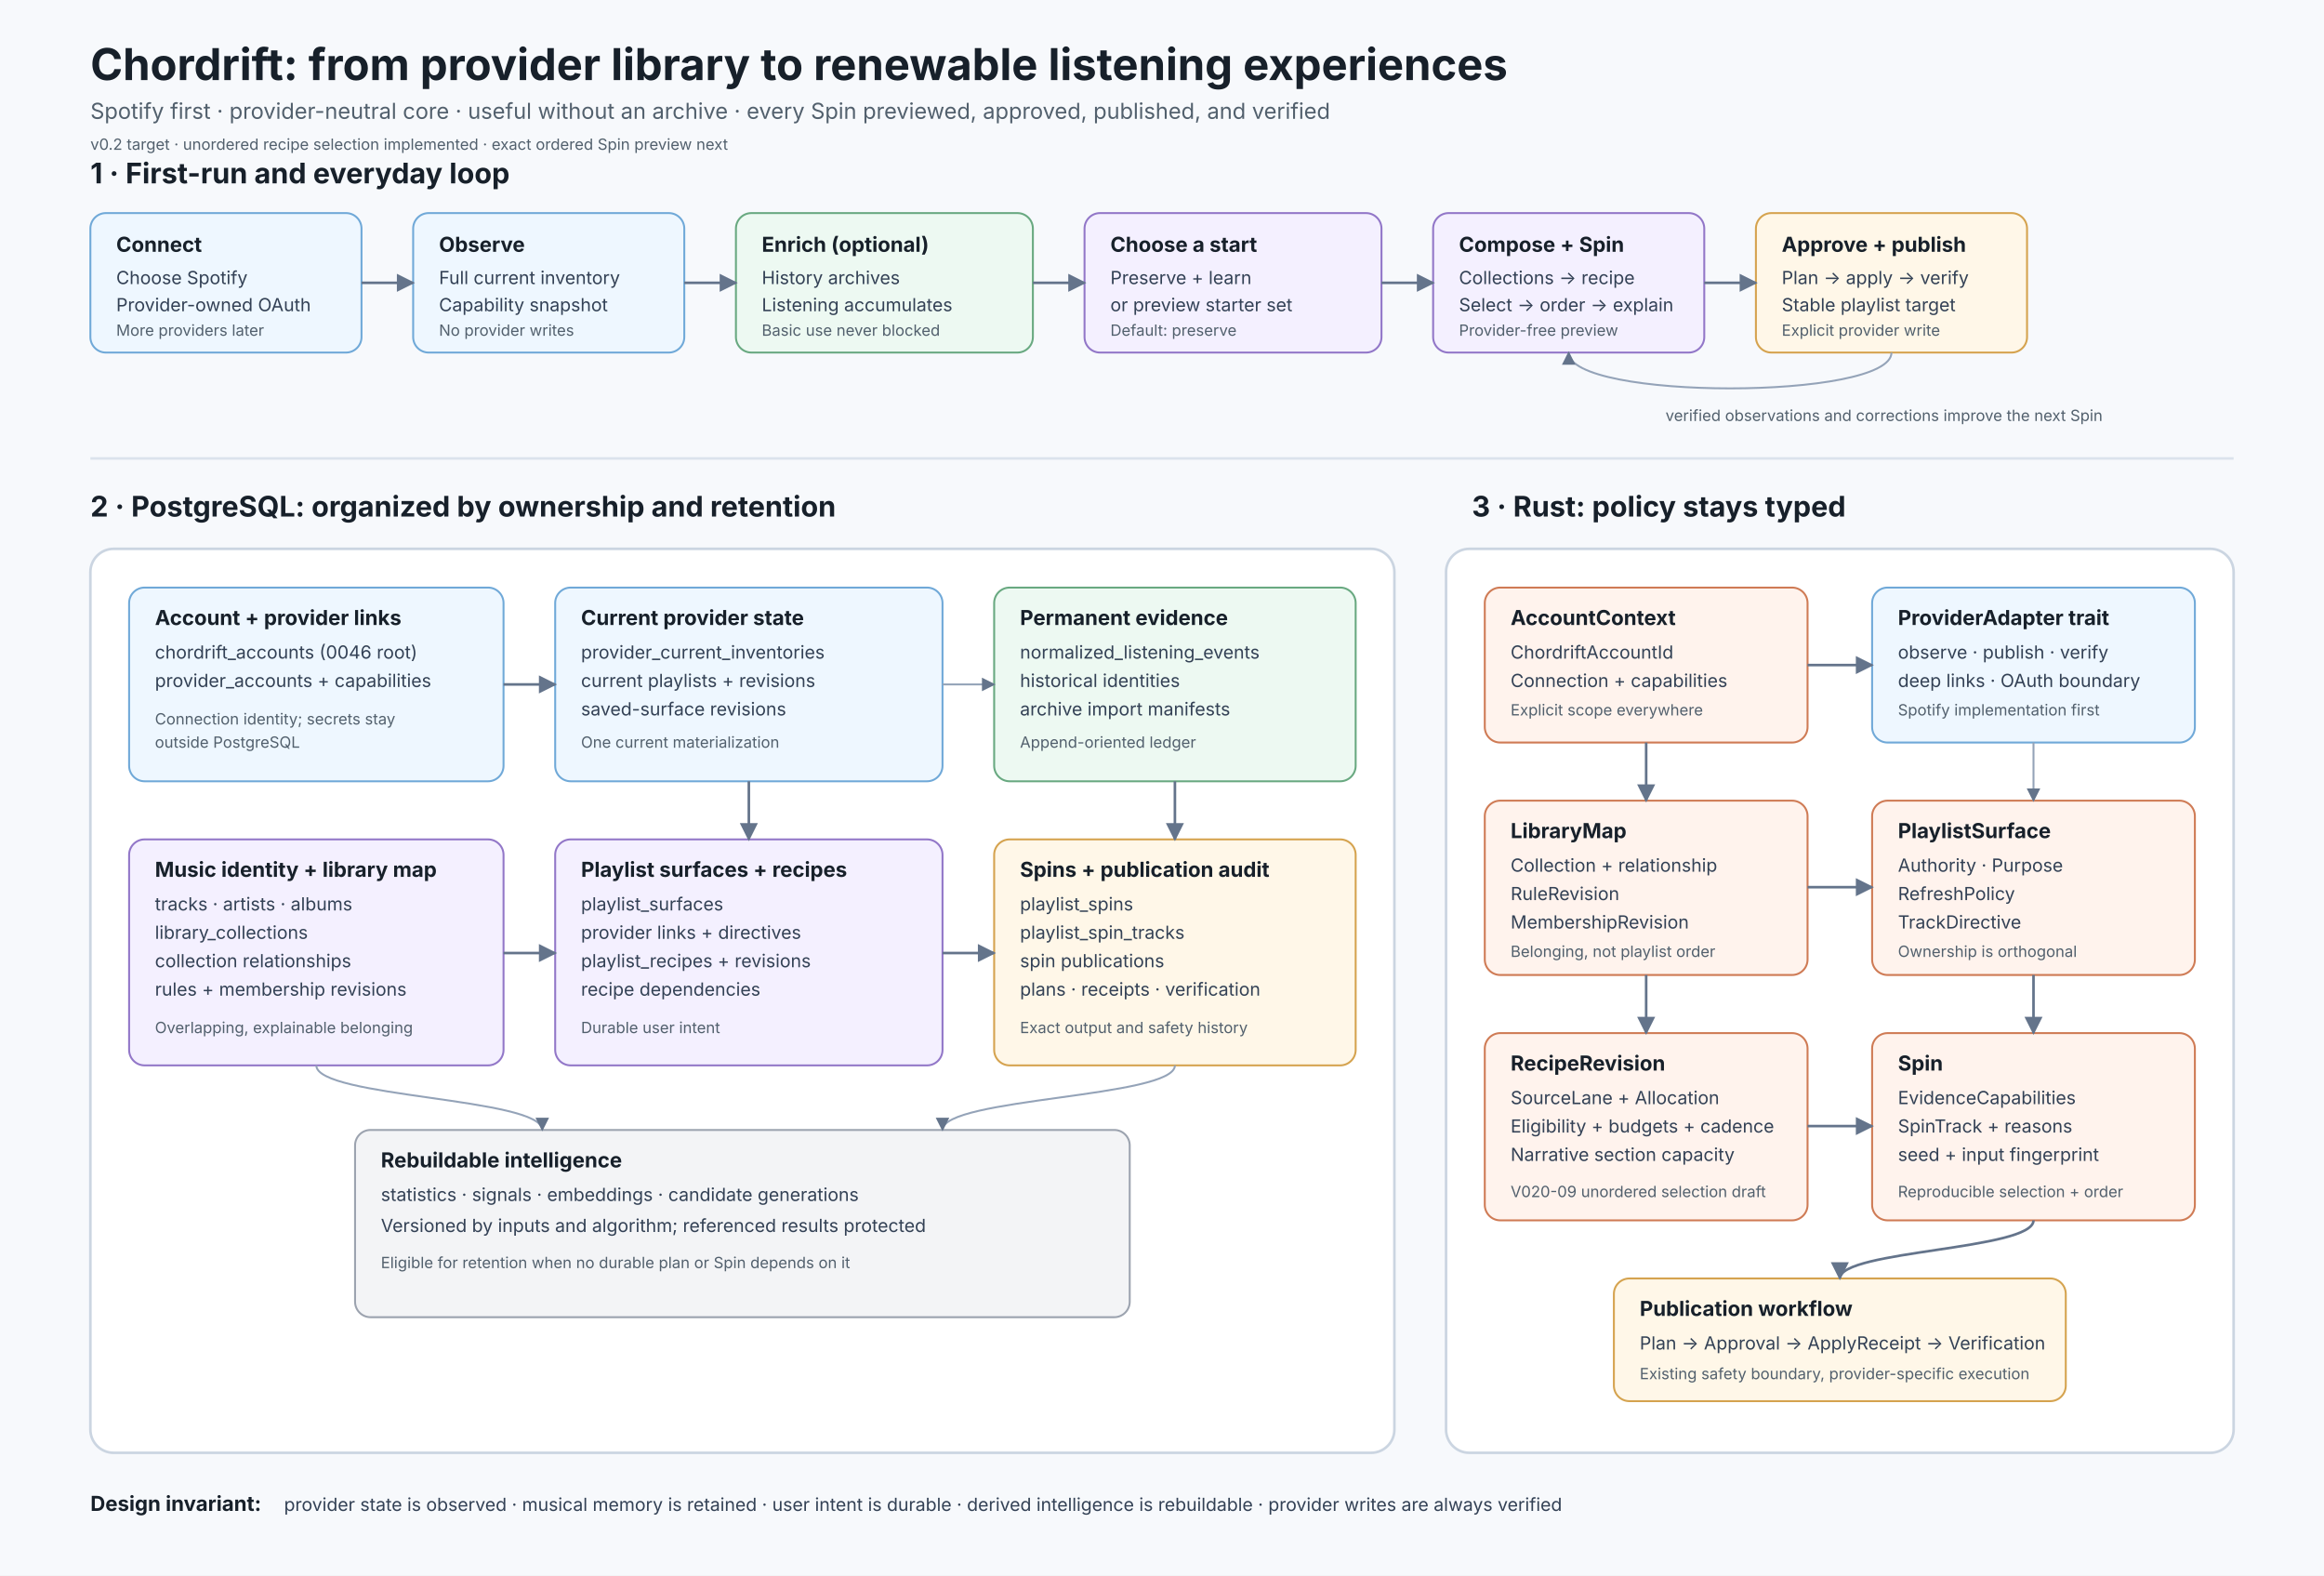
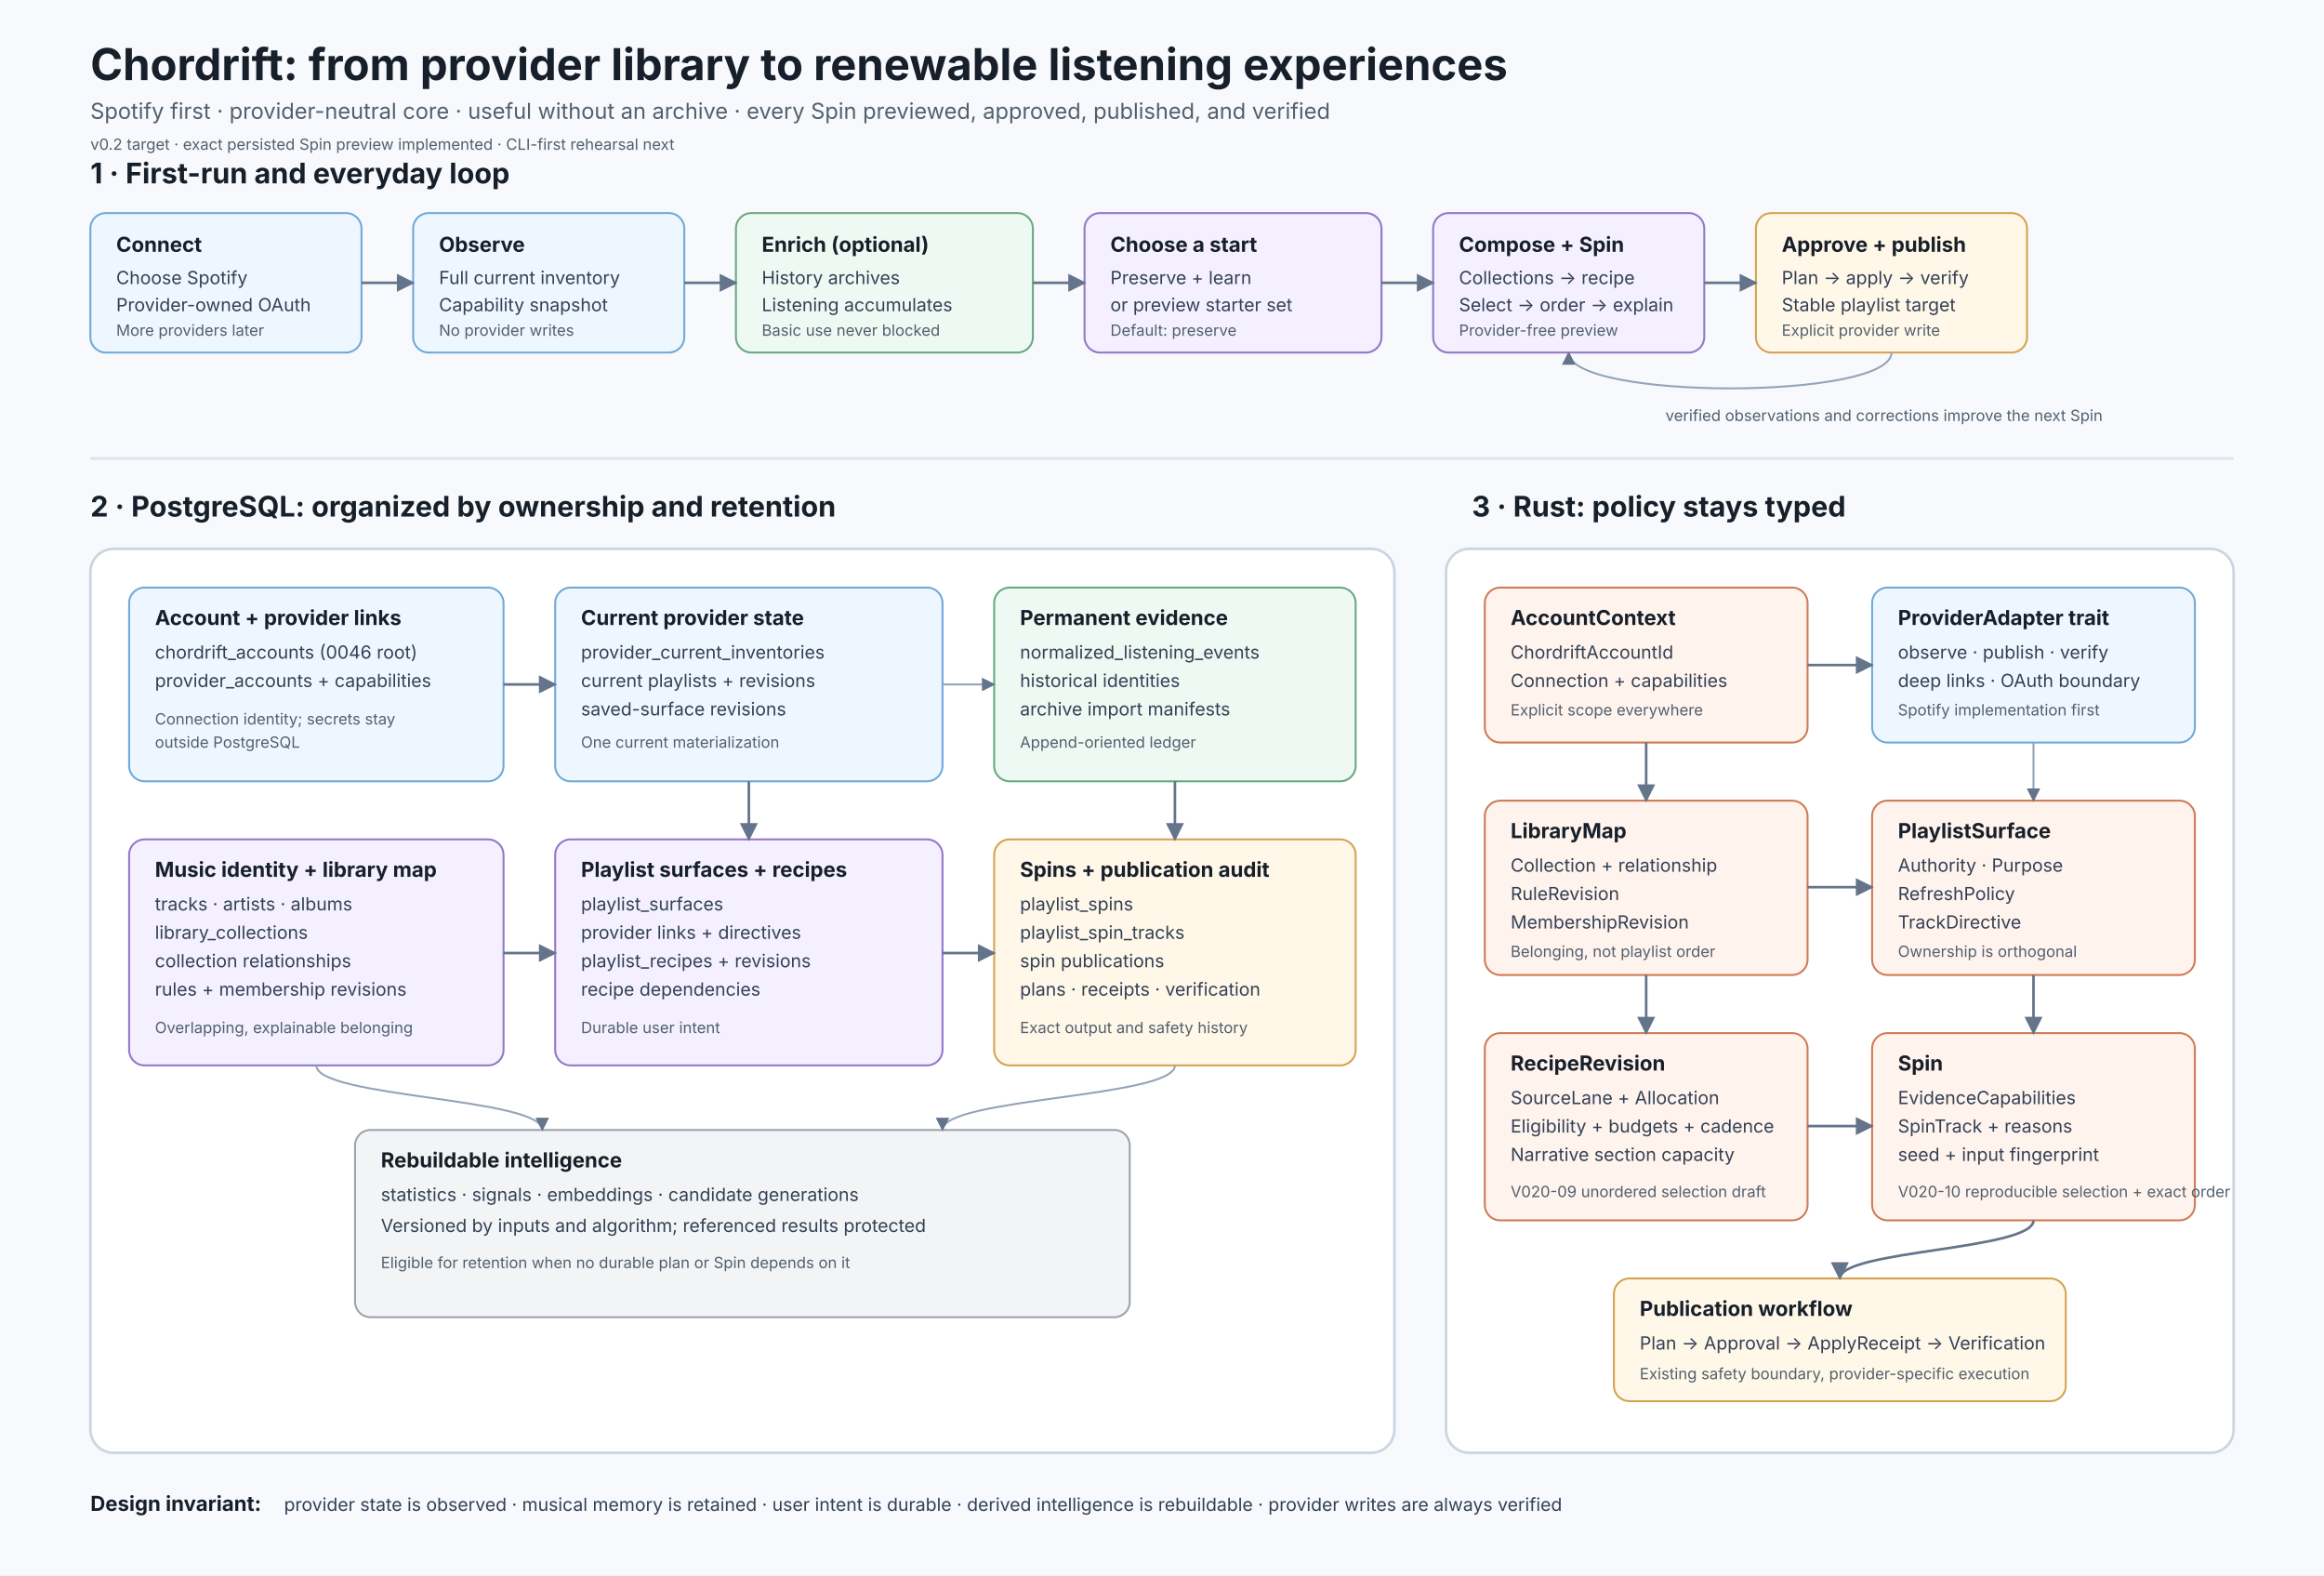
<svg xmlns="http://www.w3.org/2000/svg" width="1800" height="1220" viewBox="0 0 1800 1220" role="img" aria-labelledby="title desc">
  <defs>
    <style>
      text { font-family: ui-sans-serif, -apple-system, BlinkMacSystemFont, "Segoe UI", sans-serif; fill: #17202a; }
      .title { font-size: 34px; font-weight: 700; }
      .subtitle { font-size: 17px; fill: #52606d; }
      .section { font-size: 22px; font-weight: 700; }
      .label { font-size: 16px; font-weight: 700; }
      .body { font-size: 14px; fill: #334155; }
      .small { font-size: 12px; fill: #52606d; }
      .panel { fill: #ffffff; stroke: #cbd5e1; stroke-width: 2; rx: 18; }
      .node { fill: #f8fafc; stroke: #cbd5e1; stroke-width: 1.5; rx: 12; }
      .provider { fill: #eef7ff; stroke: #70a9d8; }
      .intent { fill: #f4f0ff; stroke: #9277c8; }
      .evidence { fill: #edf9f2; stroke: #69a981; }
      .audit { fill: #fff7e8; stroke: #d5a34f; }
      .cache { fill: #f3f4f6; stroke: #9ca3af; }
      .rust { fill: #fff3ed; stroke: #cf7b55; }
      .arrow { fill: none; stroke: #64748b; stroke-width: 2; marker-end: url(#arrow); }
      .soft-arrow { fill: none; stroke: #94a3b8; stroke-width: 1.5; marker-end: url(#arrow); }
      .divider { stroke: #dbe3ec; stroke-width: 2; }
    </style>
    <marker id="arrow" viewBox="0 0 10 10" refX="9" refY="5" markerWidth="7" markerHeight="7" orient="auto-start-reverse">
      <path d="M 0 0 L 10 5 L 0 10 z" fill="#64748b" />
    </marker>
  </defs>
  <rect width="1800" height="1220" fill="#f7f9fc" />
  <text x="70" y="62" class="title">Chordrift: from provider library to renewable listening experiences</text>
  <text x="70" y="92" class="subtitle">Spotify first · provider-neutral core · useful without an archive · every Spin previewed, approved, published, and verified</text>
-   <text x="70" y="116" class="small">v0.2 target · unordered recipe selection implemented · exact ordered Spin preview next</text>
+   <text x="70" y="116" class="small">v0.2 target · exact persisted Spin preview implemented · CLI-first rehearsal next</text>
  <text x="70" y="142" class="section">1 · First-run and everyday loop</text>
  <g>
    <rect x="70" y="165" width="210" height="108" class="node provider" />
    <text x="90" y="195" class="label">Connect</text>
    <text x="90" y="220" class="body">Choose Spotify</text>
    <text x="90" y="241" class="body">Provider-owned OAuth</text>
    <text x="90" y="260" class="small">More providers later</text>
    <rect x="320" y="165" width="210" height="108" class="node provider" />
    <text x="340" y="195" class="label">Observe</text>
    <text x="340" y="220" class="body">Full current inventory</text>
    <text x="340" y="241" class="body">Capability snapshot</text>
    <text x="340" y="260" class="small">No provider writes</text>
    <rect x="570" y="165" width="230" height="108" class="node evidence" />
    <text x="590" y="195" class="label">Enrich (optional)</text>
    <text x="590" y="220" class="body">History archives</text>
    <text x="590" y="241" class="body">Listening accumulates</text>
    <text x="590" y="260" class="small">Basic use never blocked</text>
    <rect x="840" y="165" width="230" height="108" class="node intent" />
    <text x="860" y="195" class="label">Choose a start</text>
    <text x="860" y="220" class="body">Preserve + learn</text>
    <text x="860" y="241" class="body">or preview starter set</text>
    <text x="860" y="260" class="small">Default: preserve</text>
    <rect x="1110" y="165" width="210" height="108" class="node intent" />
    <text x="1130" y="195" class="label">Compose + Spin</text>
    <text x="1130" y="220" class="body">Collections → recipe</text>
    <text x="1130" y="241" class="body">Select → order → explain</text>
    <text x="1130" y="260" class="small">Provider-free preview</text>
    <rect x="1360" y="165" width="210" height="108" class="node audit" />
    <text x="1380" y="195" class="label">Approve + publish</text>
    <text x="1380" y="220" class="body">Plan → apply → verify</text>
    <text x="1380" y="241" class="body">Stable playlist target</text>
    <text x="1380" y="260" class="small">Explicit provider write</text>
    <path d="M280 219 H320" class="arrow" />
    <path d="M530 219 H570" class="arrow" />
    <path d="M800 219 H840" class="arrow" />
    <path d="M1070 219 H1110" class="arrow" />
    <path d="M1320 219 H1360" class="arrow" />
    <path d="M1465 273 C1465 310 1215 310 1215 273" class="soft-arrow" />
    <text x="1290" y="326" class="small">verified observations and corrections improve the next Spin</text>
  </g>
  <line x1="70" y1="355" x2="1730" y2="355" class="divider" />
  <text x="70" y="400" class="section">2 · PostgreSQL: organized by ownership and retention</text>
  <g>
    <rect x="70" y="425" width="1010" height="700" class="panel" />
    <rect x="100" y="455" width="290" height="150" class="node provider" />
    <text x="120" y="484" class="label">Account + provider links</text>
    <text x="120" y="510" class="body">chordrift_accounts (0046 root)</text>
    <text x="120" y="532" class="body">provider_accounts + capabilities</text>
    <text x="120" y="561" class="small">Connection identity; secrets stay</text>
    <text x="120" y="579" class="small">outside PostgreSQL</text>
    <rect x="430" y="455" width="300" height="150" class="node provider" />
    <text x="450" y="484" class="label">Current provider state</text>
    <text x="450" y="510" class="body">provider_current_inventories</text>
    <text x="450" y="532" class="body">current playlists + revisions</text>
    <text x="450" y="554" class="body">saved-surface revisions</text>
    <text x="450" y="579" class="small">One current materialization</text>
    <rect x="770" y="455" width="280" height="150" class="node evidence" />
    <text x="790" y="484" class="label">Permanent evidence</text>
    <text x="790" y="510" class="body">normalized_listening_events</text>
    <text x="790" y="532" class="body">historical identities</text>
    <text x="790" y="554" class="body">archive import manifests</text>
    <text x="790" y="579" class="small">Append-oriented ledger</text>
    <rect x="100" y="650" width="290" height="175" class="node intent" />
    <text x="120" y="679" class="label">Music identity + library map</text>
    <text x="120" y="705" class="body">tracks · artists · albums</text>
    <text x="120" y="727" class="body">library_collections</text>
    <text x="120" y="749" class="body">collection relationships</text>
    <text x="120" y="771" class="body">rules + membership revisions</text>
    <text x="120" y="800" class="small">Overlapping, explainable belonging</text>
    <rect x="430" y="650" width="300" height="175" class="node intent" />
    <text x="450" y="679" class="label">Playlist surfaces + recipes</text>
    <text x="450" y="705" class="body">playlist_surfaces</text>
    <text x="450" y="727" class="body">provider links + directives</text>
    <text x="450" y="749" class="body">playlist_recipes + revisions</text>
    <text x="450" y="771" class="body">recipe dependencies</text>
    <text x="450" y="800" class="small">Durable user intent</text>
    <rect x="770" y="650" width="280" height="175" class="node audit" />
    <text x="790" y="679" class="label">Spins + publication audit</text>
    <text x="790" y="705" class="body">playlist_spins</text>
    <text x="790" y="727" class="body">playlist_spin_tracks</text>
    <text x="790" y="749" class="body">spin publications</text>
    <text x="790" y="771" class="body">plans · receipts · verification</text>
    <text x="790" y="800" class="small">Exact output and safety history</text>
    <rect x="275" y="875" width="600" height="145" class="node cache" />
    <text x="295" y="904" class="label">Rebuildable intelligence</text>
    <text x="295" y="930" class="body">statistics · signals · embeddings · candidate generations</text>
    <text x="295" y="954" class="body">Versioned by inputs and algorithm; referenced results protected</text>
    <text x="295" y="982" class="small">Eligible for retention when no durable plan or Spin depends on it</text>
    <path d="M390 530 H430" class="arrow" />
    <path d="M730 530 H770" class="soft-arrow" />
    <path d="M580 605 V650" class="arrow" />
    <path d="M910 605 V650" class="arrow" />
    <path d="M390 738 H430" class="arrow" />
    <path d="M730 738 H770" class="arrow" />
    <path d="M245 825 C245 850 420 850 420 875" class="soft-arrow" />
    <path d="M910 825 C910 850 730 850 730 875" class="soft-arrow" />
  </g>
  <text x="1140" y="400" class="section">3 · Rust: policy stays typed</text>
  <g>
    <rect x="1120" y="425" width="610" height="700" class="panel" />
    <rect x="1150" y="455" width="250" height="120" class="node rust" />
    <text x="1170" y="484" class="label">AccountContext</text>
    <text x="1170" y="510" class="body">ChordriftAccountId</text>
    <text x="1170" y="532" class="body">Connection + capabilities</text>
    <text x="1170" y="554" class="small">Explicit scope everywhere</text>
    <rect x="1450" y="455" width="250" height="120" class="node provider" />
    <text x="1470" y="484" class="label">ProviderAdapter trait</text>
    <text x="1470" y="510" class="body">observe · publish · verify</text>
    <text x="1470" y="532" class="body">deep links · OAuth boundary</text>
    <text x="1470" y="554" class="small">Spotify implementation first</text>
    <rect x="1150" y="620" width="250" height="135" class="node rust" />
    <text x="1170" y="649" class="label">LibraryMap</text>
    <text x="1170" y="675" class="body">Collection + relationship</text>
    <text x="1170" y="697" class="body">RuleRevision</text>
    <text x="1170" y="719" class="body">MembershipRevision</text>
    <text x="1170" y="741" class="small">Belonging, not playlist order</text>
    <rect x="1450" y="620" width="250" height="135" class="node rust" />
    <text x="1470" y="649" class="label">PlaylistSurface</text>
    <text x="1470" y="675" class="body">Authority · Purpose</text>
    <text x="1470" y="697" class="body">RefreshPolicy</text>
    <text x="1470" y="719" class="body">TrackDirective</text>
    <text x="1470" y="741" class="small">Ownership is orthogonal</text>
    <rect x="1150" y="800" width="250" height="145" class="node rust" />
    <text x="1170" y="829" class="label">RecipeRevision</text>
    <text x="1170" y="855" class="body">SourceLane + Allocation</text>
    <text x="1170" y="877" class="body">Eligibility + budgets + cadence</text>
    <text x="1170" y="899" class="body">Narrative section capacity</text>
    <text x="1170" y="927" class="small">V020-09 unordered selection draft</text>
    <rect x="1450" y="800" width="250" height="145" class="node rust" />
    <text x="1470" y="829" class="label">Spin</text>
    <text x="1470" y="855" class="body">EvidenceCapabilities</text>
    <text x="1470" y="877" class="body">SpinTrack + reasons</text>
    <text x="1470" y="899" class="body">seed + input fingerprint</text>
-     <text x="1470" y="927" class="small">Reproducible selection + order</text>
+     <text x="1470" y="927" class="small">V020-10 reproducible selection + exact order</text>
    <rect x="1250" y="990" width="350" height="95" class="node audit" />
    <text x="1270" y="1019" class="label">Publication workflow</text>
    <text x="1270" y="1045" class="body">Plan → Approval → ApplyReceipt → Verification</text>
    <text x="1270" y="1068" class="small">Existing safety boundary, provider-specific execution</text>
    <path d="M1400 515 H1450" class="arrow" />
    <path d="M1275 575 V620" class="arrow" />
    <path d="M1575 575 V620" class="soft-arrow" />
    <path d="M1400 687 H1450" class="arrow" />
    <path d="M1275 755 V800" class="arrow" />
    <path d="M1575 755 V800" class="arrow" />
    <path d="M1400 872 H1450" class="arrow" />
    <path d="M1575 945 C1575 968 1425 968 1425 990" class="arrow" />
  </g>
  <text x="70" y="1170" class="label">Design invariant:</text>
  <text x="220" y="1170" class="body">provider state is observed · musical memory is retained · user intent is durable · derived intelligence is rebuildable · provider writes are always verified</text>
</svg>
